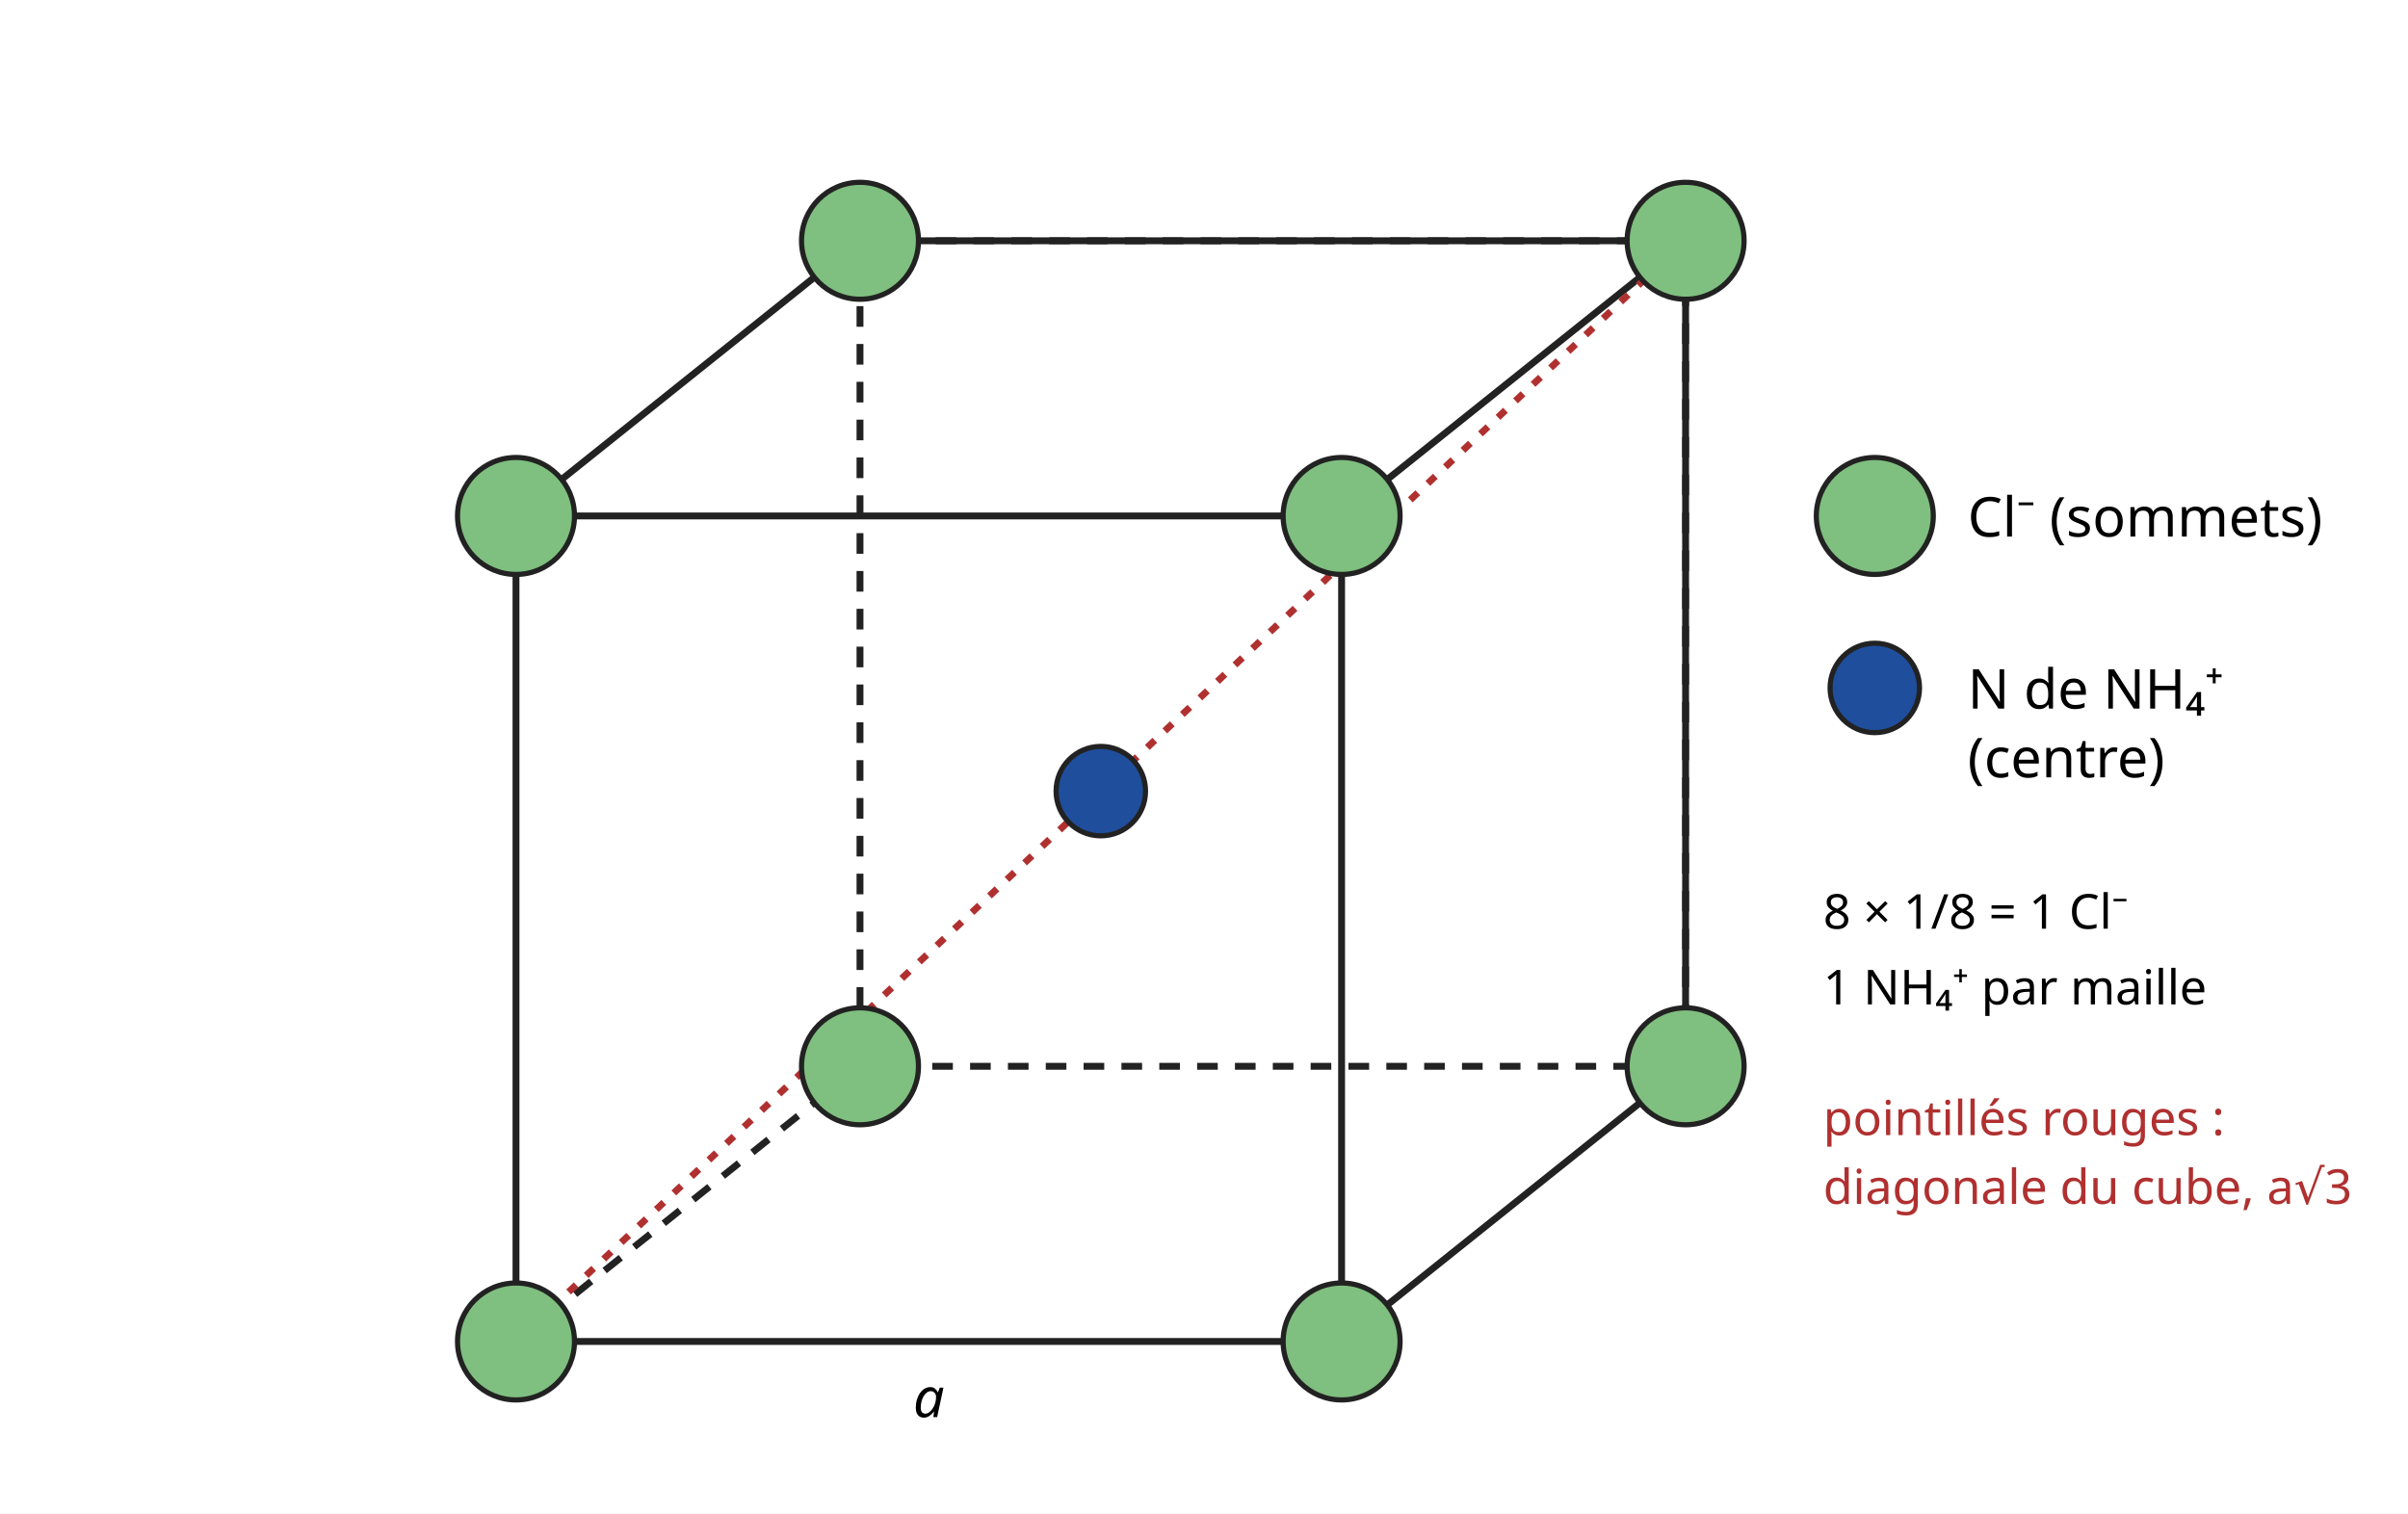
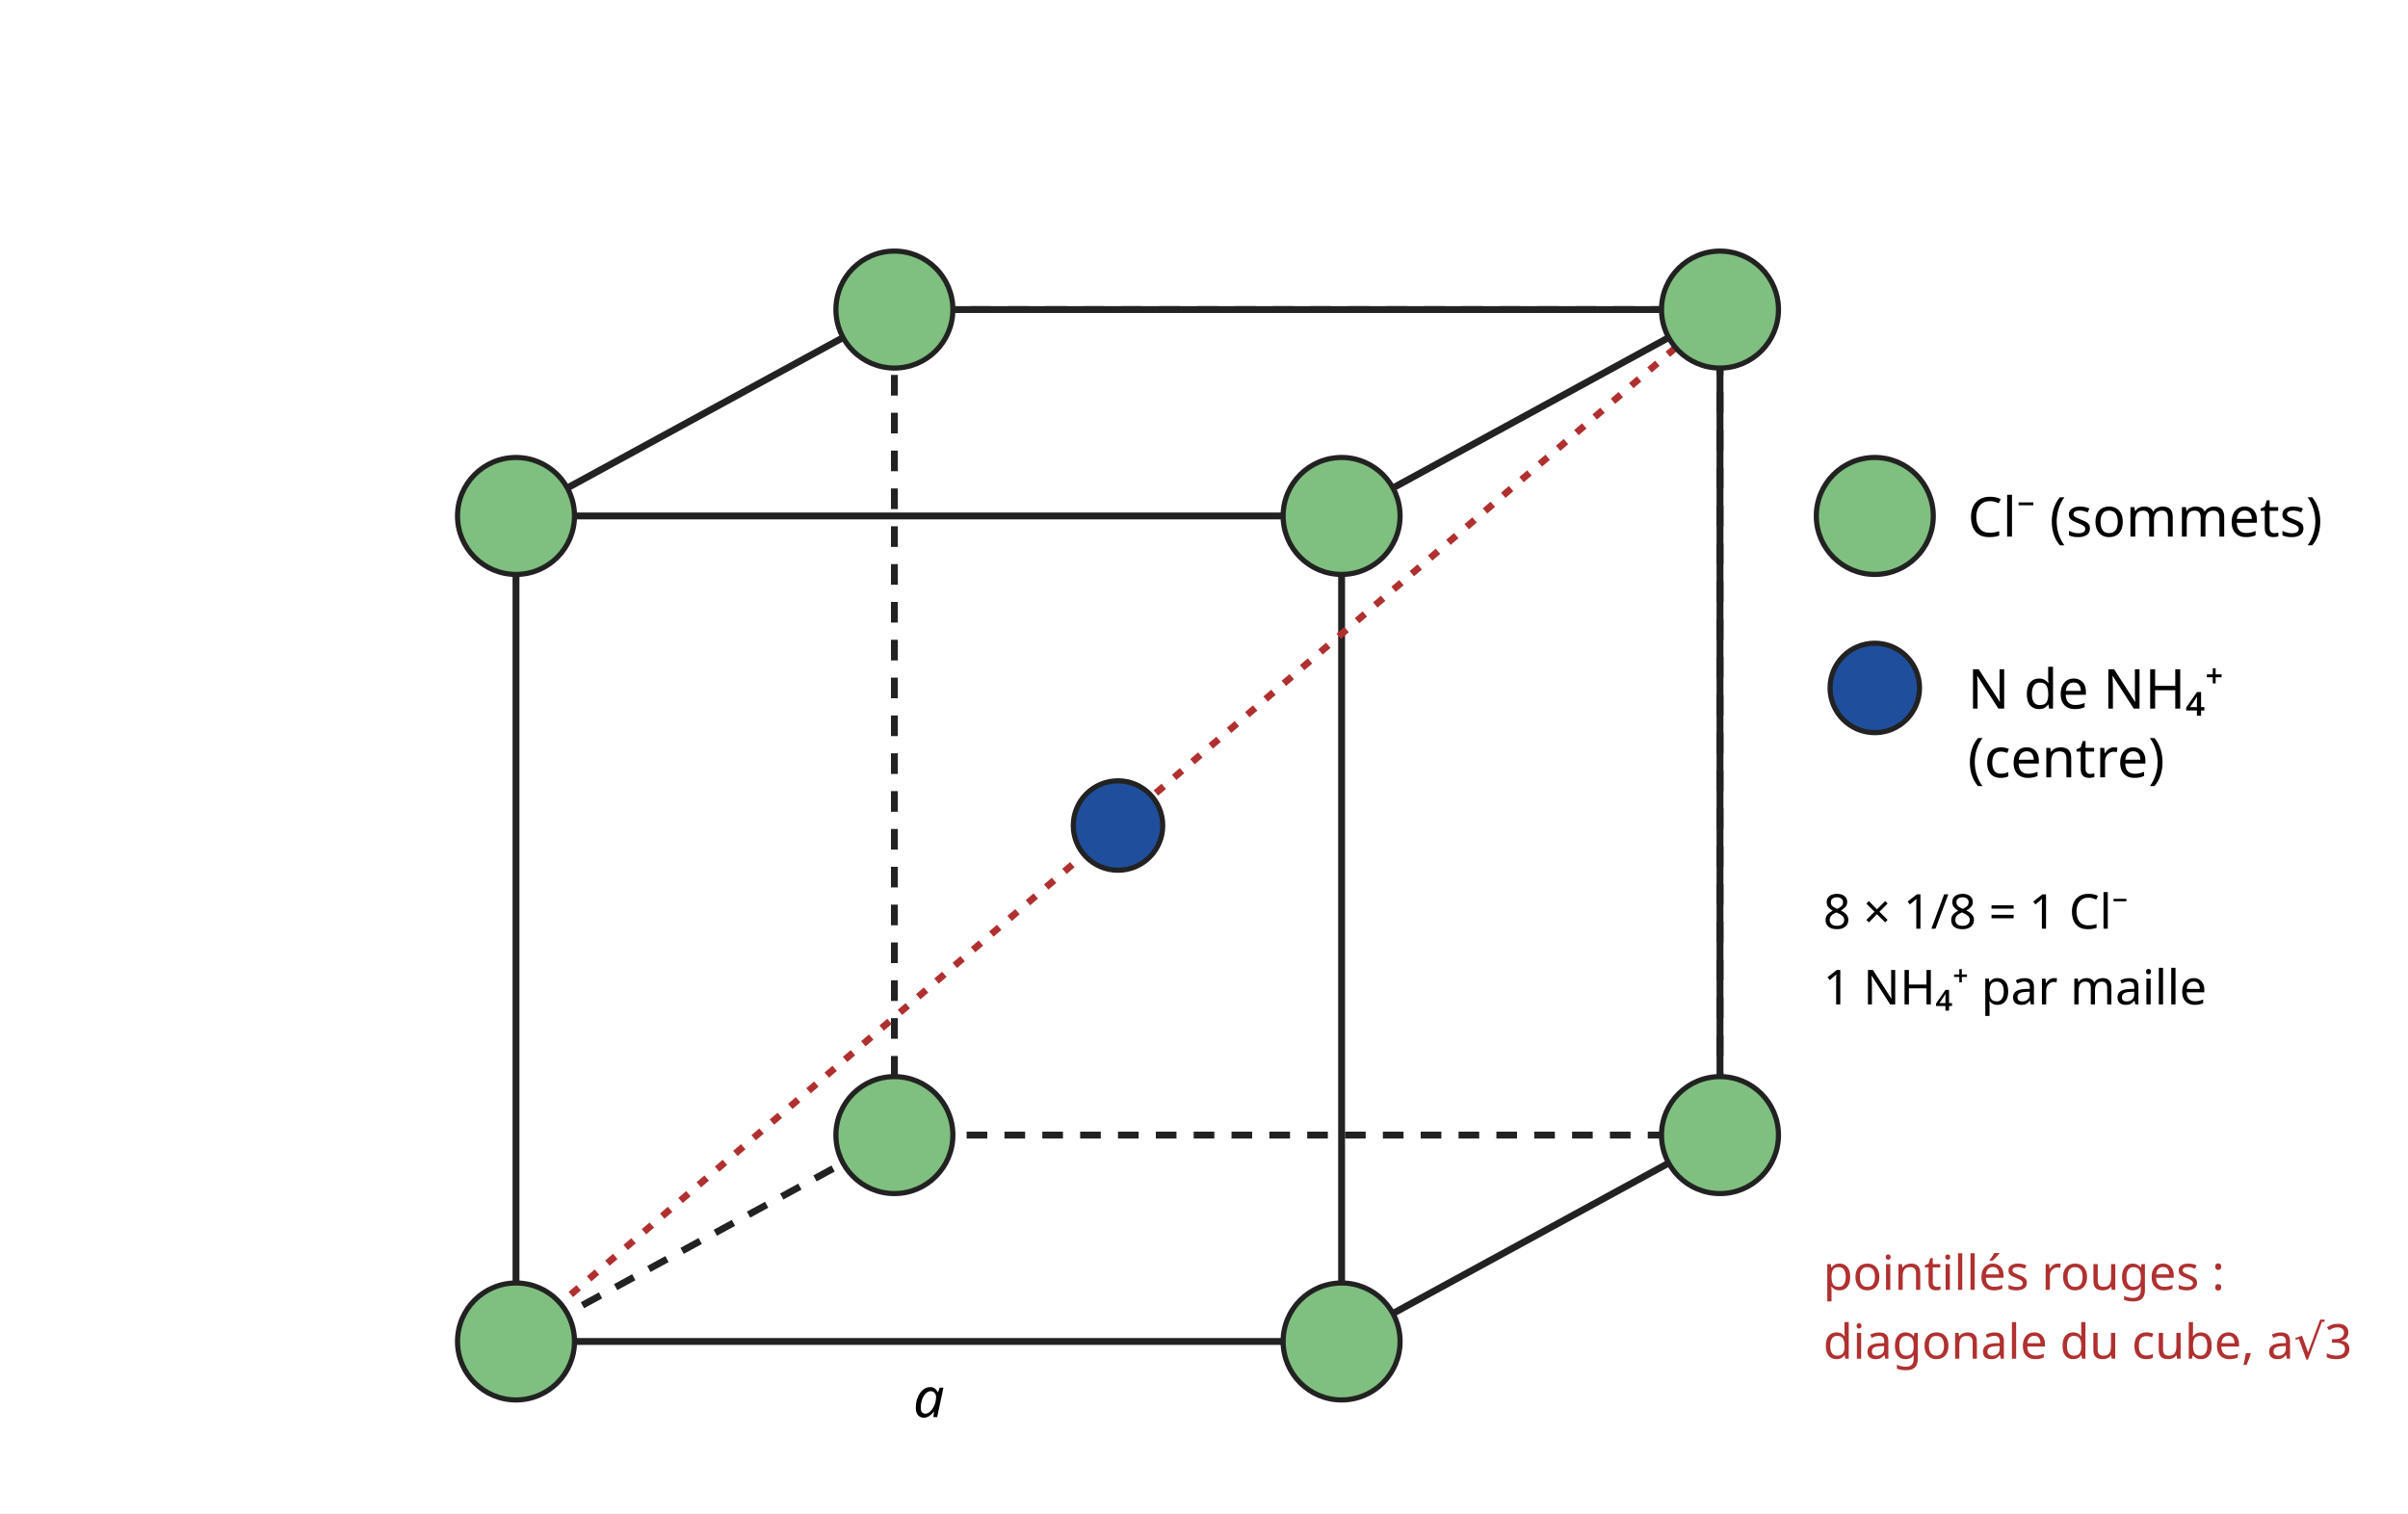
<svg xmlns="http://www.w3.org/2000/svg" viewBox="0 0 700 440" font-family="sans-serif" font-size="16">
  <rect width="700" height="440" fill="#ffffff" />
  <g fill="none" stroke="#222222" stroke-width="2">
    <polygon points="150,150 390,150 390,390 150,390" />
-     <polygon points="250,70 490,70 490,310 250,310" stroke-dasharray="6 5" />
-     <line x1="150" y1="150" x2="250" y2="70" />
-     <line x1="390" y1="150" x2="490" y2="70" />
-     <line x1="390" y1="390" x2="490" y2="310" />
-     <line x1="150" y1="390" x2="250" y2="310" stroke-dasharray="6 5" />
-     <line x1="250" y1="70" x2="490" y2="70" />
-     <line x1="490" y1="70" x2="490" y2="310" />
+     <polygon points="260,90 500,90 500,330 260,330" stroke-dasharray="6 5" />
+     <line x1="150" y1="150" x2="260" y2="90" />
+     <line x1="390" y1="150" x2="500" y2="90" />
+     <line x1="390" y1="390" x2="500" y2="330" />
+     <line x1="150" y1="390" x2="260" y2="330" stroke-dasharray="6 5" />
+     <line x1="260" y1="90" x2="500" y2="90" />
+     <line x1="500" y1="90" x2="500" y2="330" />
  </g>
-   <line x1="150" y1="390" x2="490" y2="70" stroke="#b03030" stroke-width="2" stroke-dasharray="3 4" />
+   <line x1="150" y1="390" x2="500" y2="90" stroke="#b03030" stroke-width="2" stroke-dasharray="3 4" />
  <g fill="#7fbf7f" stroke="#222222" stroke-width="1.5">
    <circle cx="150" cy="150" r="17" />
    <circle cx="390" cy="150" r="17" />
    <circle cx="390" cy="390" r="17" />
    <circle cx="150" cy="390" r="17" />
-     <circle cx="250" cy="70" r="17" />
-     <circle cx="490" cy="70" r="17" />
-     <circle cx="490" cy="310" r="17" />
-     <circle cx="250" cy="310" r="17" />
+     <circle cx="260" cy="90" r="17" />
+     <circle cx="500" cy="90" r="17" />
+     <circle cx="500" cy="330" r="17" />
+     <circle cx="260" cy="330" r="17" />
  </g>
-   <circle cx="320" cy="230" r="13" fill="#1f4e9c" stroke="#222222" stroke-width="1.5" />
+   <circle cx="325" cy="240" r="13" fill="#1f4e9c" stroke="#222222" stroke-width="1.5" />
  <text x="270" y="412" text-anchor="middle" font-style="italic">a</text>
-   <text x="530" y="330" fill="#b03030" font-size="14">pointillés rouges :</text>
-   <text x="530" y="350" fill="#b03030" font-size="14">diagonale du cube, a√3</text>
+   <text x="530" y="375" fill="#b03030" font-size="14">pointillés rouges :</text>
+   <text x="530" y="395" fill="#b03030" font-size="14">diagonale du cube, a√3</text>
  <circle cx="545" cy="150" r="17" fill="#7fbf7f" stroke="#222222" stroke-width="1.5" />
  <text x="572" y="156">Cl⁻ (sommets)</text>
  <circle cx="545" cy="200" r="13" fill="#1f4e9c" stroke="#222222" stroke-width="1.5" />
  <text x="572" y="206">N de NH₄⁺</text>
  <text x="572" y="226">(centre)</text>
  <text x="530" y="270" font-size="14">8 × 1/8 = 1 Cl⁻</text>
  <text x="530" y="292" font-size="14">1 NH₄⁺ par maille</text>
</svg>
